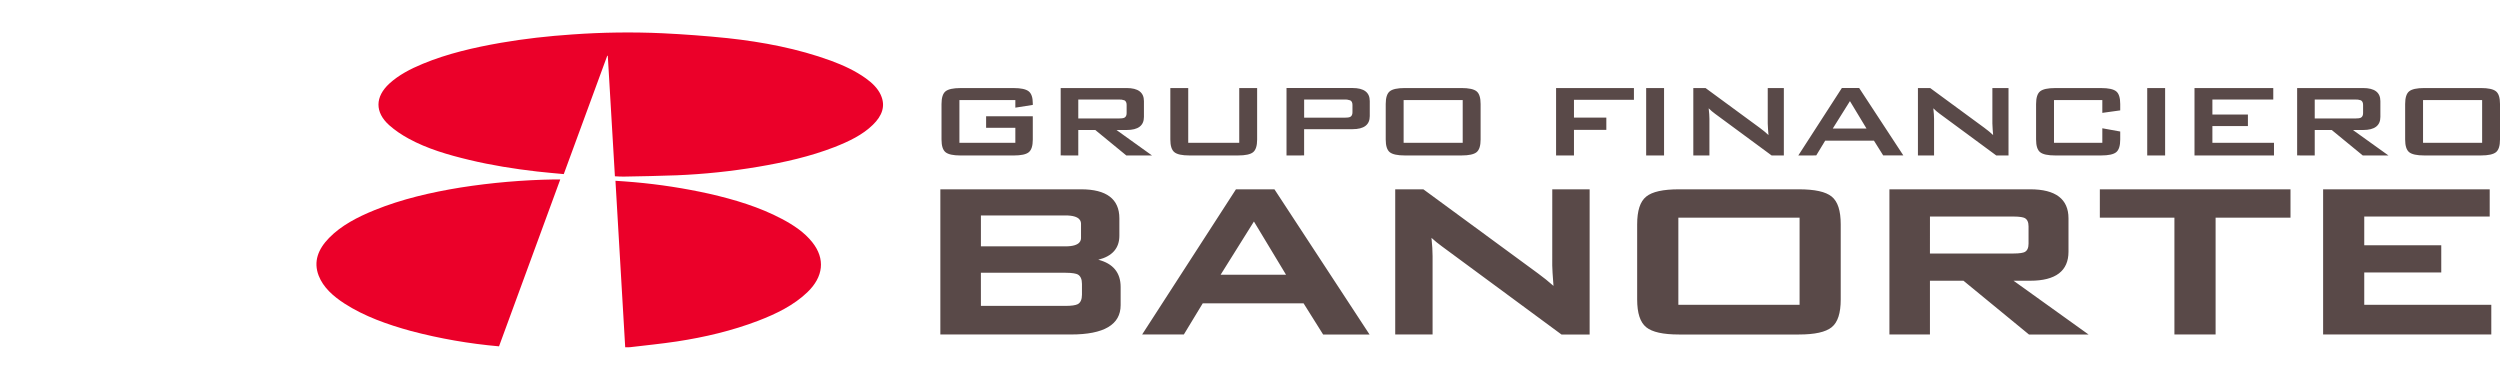
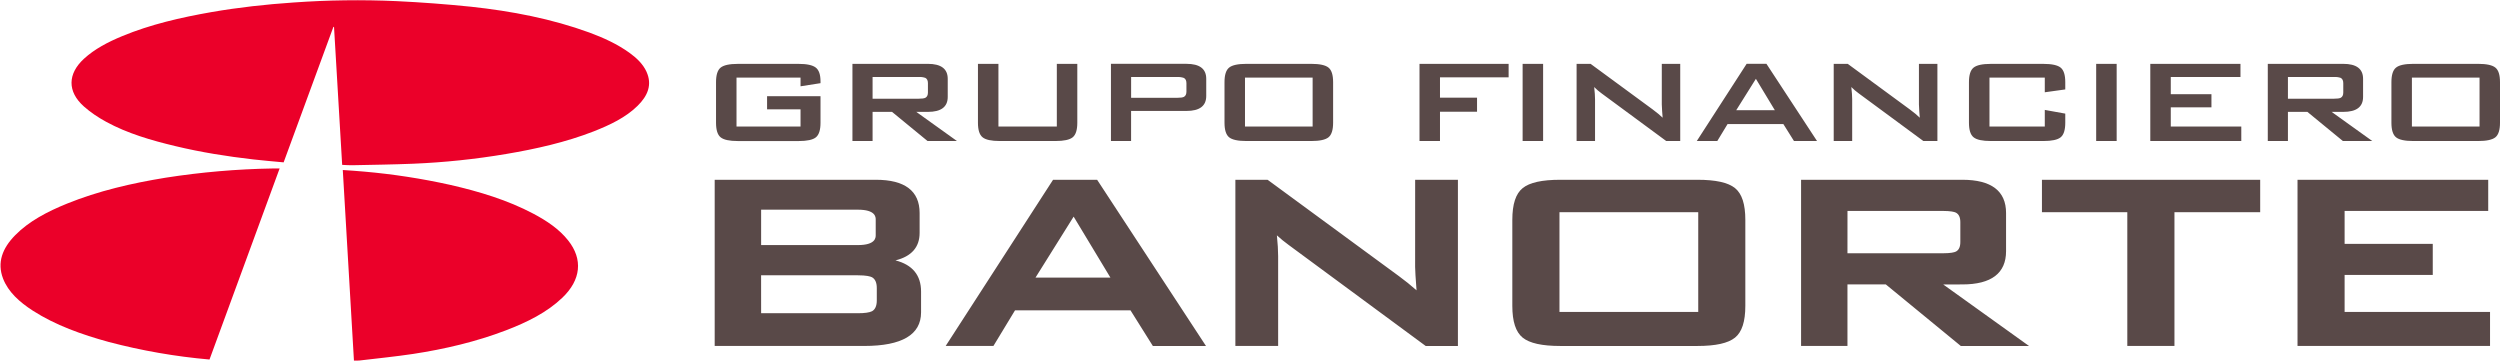
- <svg xmlns="http://www.w3.org/2000/svg" height="373" viewBox="-12.466 -.98 100.572 14.884" width="2500">
+ <svg xmlns="http://www.w3.org/2000/svg" width="87.86" height="12.729" viewBox="0.246 0.257 87.86 12.729">
  <path d="m22.966 2.776c-.122-.265-.342-.48-.602-.666-.418-.3-.899-.523-1.407-.71-1.322-.482-2.724-.752-4.16-.907a48.348 48.348 0 0 0 -2.61-.196 31.16 31.16 0 0 0 -3.63.048c-.967.066-1.927.172-2.874.336-1.086.19-2.15.435-3.14.845-.503.208-.972.453-1.345.795-.577.53-.591 1.154-.003 1.678.23.204.5.386.784.54.742.405 1.579.65 2.435.854.892.215 1.805.36 2.728.466.353.04.708.07 1.072.104.585-1.595 1.167-3.18 1.75-4.764.006.004.014.005.021.007l.286 4.845c.127.005.238.016.348.013.716-.015 1.431-.024 2.144-.053a26.125 26.125 0 0 0 3.263-.341c1.062-.179 2.102-.414 3.08-.794.58-.228 1.129-.49 1.543-.896.367-.357.524-.753.316-1.204m-13.135 3.402a27.272 27.272 0 0 0 -3.763.324c-1.2.195-2.367.466-3.463.91-.697.283-1.344.62-1.83 1.117-.443.453-.638.954-.42 1.52.183.47.576.823 1.047 1.127.794.51 1.711.837 2.67 1.1a21.08 21.08 0 0 0 3.538.616c.823-2.243 1.64-4.474 2.464-6.714zm9.158 1.588c-.899-.476-1.894-.777-2.925-1.013a23.403 23.403 0 0 0 -3.016-.465c-.246-.024-.493-.037-.754-.056l.392 6.697c.078 0 .14.006.2-.003.626-.074 1.255-.137 1.876-.23 1.128-.172 2.224-.432 3.262-.828.748-.286 1.444-.63 1.985-1.147.656-.625.733-1.353.203-2.017-.31-.392-.744-.685-1.223-.938" fill="#eb0029" />
  <path d="m31.022 8.52c0 .086 0 .35-.627.35h-3.4v-1.244h3.4c.627 0 .627.263.627.35zm-4.028 1.412h3.4c.299 0 .436.038.496.068.113.062.17.19.17.382v.433c0 .19-.057.32-.168.38-.09.046-.257.07-.497.07h-3.4zm4.722-.524c.564-.14.849-.464.849-.966v-.699c0-.775-.517-1.168-1.537-1.168h-5.665v5.84h5.26c1.322 0 1.993-.396 1.993-1.18v-.731c0-.575-.303-.943-.9-1.096m7.554.604h-2.632l1.34-2.142zm-.467-3.437h-1.548l-3.774 5.84h1.678l.759-1.252h4.058l.786 1.253h1.867l-3.806-5.811zm11.176 3.065c0 .113.017.39.05.82a8.446 8.446 0 0 0 -.621-.5l-4.596-3.372-.02-.013h-1.13v5.84h1.503v-3.152c0-.197-.014-.444-.044-.735.127.116.265.23.413.337l4.799 3.538.019.014h1.131v-5.842h-1.503zm9.95 1.58h-4.877v-3.505h4.877zm-.033-4.645h-4.812c-.649 0-1.081.096-1.325.293-.245.198-.364.564-.364 1.12v3.015c0 .555.12.921.364 1.12.243.196.676.293 1.325.293h4.812c.648 0 1.081-.097 1.325-.293.245-.199.363-.565.363-1.12v-3.016c0-.555-.118-.92-.363-1.12-.244-.196-.677-.292-1.325-.292m5.278 1.095h3.35c.278 0 .404.033.458.059.107.055.158.167.158.339v.692c0 .173-.051.283-.155.338-.057.028-.182.06-.462.06h-3.35zm4.035 2.583c1.021 0 1.538-.393 1.538-1.168v-1.342c0-.775-.517-1.168-1.538-1.168h-5.666v5.84h1.63v-2.162h1.349l2.614 2.146.02.017h2.398l-3.016-2.162zm2.799-2.538h3v4.7h1.657v-4.7h3.013v-1.14h-7.67zm10.637 3.505v-1.3h3.098v-1.093h-3.098v-1.157h5.047v-1.095h-6.702v5.84h6.766v-1.195zm-54.265-8.235h-2.25v1.718h2.25v-.603h-1.176v-.463h1.878v.936c0 .252-.054.422-.162.51s-.31.131-.606.131h-2.136c-.296 0-.498-.043-.607-.132-.107-.087-.161-.257-.161-.51v-1.428c0-.253.054-.423.161-.51.109-.088.31-.132.607-.132h2.136c.288 0 .488.043.6.129s.168.248.168.486v.063l-.702.11zm4.152-.021h-1.62v.762h1.62c.113 0 .19-.01.235-.032.06-.032.09-.093.09-.185v-.329c0-.092-.03-.154-.09-.186a.608.608 0 0 0 -.235-.031m-2.328 2.249v-2.711h2.653c.463 0 .696.176.696.526v.636c0 .35-.233.526-.696.526h-.409l1.429 1.024h-1.033l-1.248-1.024h-.684v1.024zm5.131-2.711v2.202h2.052v-2.202h.72v2.071c0 .252-.054.422-.162.51s-.31.131-.606.131h-1.956c-.296 0-.498-.043-.606-.132-.108-.087-.162-.257-.162-.509v-2.07zm6.283.463h-1.62v.73h1.62c.112 0 .19-.01.234-.032.06-.032.09-.094.09-.186v-.294c0-.092-.03-.155-.09-.186a.592.592 0 0 0 -.234-.032m-2.329 2.249v-2.713h2.653c.464 0 .696.175.696.526v.604c0 .35-.232.526-.696.526h-1.945v1.056zm4.711-.51h2.377v-1.718h-2.377zm-.72-1.56c0-.253.054-.423.162-.51.108-.088.31-.132.606-.132h2.28c.297 0 .499.044.607.132.108.087.162.257.162.51v1.429c0 .252-.054.422-.162.51-.108.087-.31.131-.606.131h-2.28c-.297 0-.499-.044-.607-.131-.108-.088-.162-.258-.162-.51zm6.853 2.07v-2.712h3.132v.473h-2.412v.715h1.302v.494h-1.302v1.03zm3.624-2.712h.72v2.712h-.72zm1.897 2.712v-2.712h.492l2.178 1.599c.156.116.274.214.354.294a8.53 8.53 0 0 1 -.03-.468v-1.425h.648v2.712h-.492l-2.274-1.676a2.035 2.035 0 0 1 -.258-.221c.02.175.03.319.03.43v1.467zm5.61-1.083h1.357l-.666-1.103zm-1.386 1.083 1.752-2.713h.696l1.777 2.712h-.81l-.372-.594h-1.962l-.36.594zm4.812 0v-2.712h.493l2.178 1.599c.157.116.274.214.354.294a8.53 8.53 0 0 1 -.03-.468v-1.425h.649v2.712h-.493l-2.274-1.676a2.035 2.035 0 0 1 -.258-.221c.02.175.03.319.03.43v1.467zm7.418-2.228h-1.944v1.718h1.944v-.583l.72.13v.322c0 .252-.054.422-.162.51s-.31.131-.606.131h-1.848c-.296 0-.498-.043-.607-.132-.108-.087-.162-.257-.162-.51v-1.427c0-.253.054-.423.162-.51.109-.088.31-.132.607-.132h1.848c.296 0 .498.044.606.132.108.087.162.257.162.51v.256l-.72.1zm1.806-.484h.72v2.712h-.72zm1.902 2.712v-2.712h3.169v.463h-2.449v.604h1.429v.462h-1.429v.673h2.478v.51zm6.457-2.249h-1.62v.762h1.62c.112 0 .19-.01.235-.032.06-.032.09-.093.09-.185v-.329c0-.092-.03-.154-.09-.186a.61.61 0 0 0 -.235-.031m-2.328 2.249v-2.711h2.653c.464 0 .696.176.696.526v.636c0 .35-.232.526-.696.526h-.409l1.429 1.024h-1.033l-1.248-1.024h-.684v1.024zm5.065-.509h2.377v-1.718h-2.377zm-.72-1.56c0-.253.054-.423.162-.51.108-.088.31-.132.606-.132h2.28c.296 0 .498.044.606.132.108.087.162.257.162.51v1.429c0 .252-.054.422-.162.51-.108.087-.31.131-.606.131h-2.28c-.296 0-.498-.044-.606-.131-.108-.088-.162-.258-.162-.51z" fill="#594948" />
</svg>
